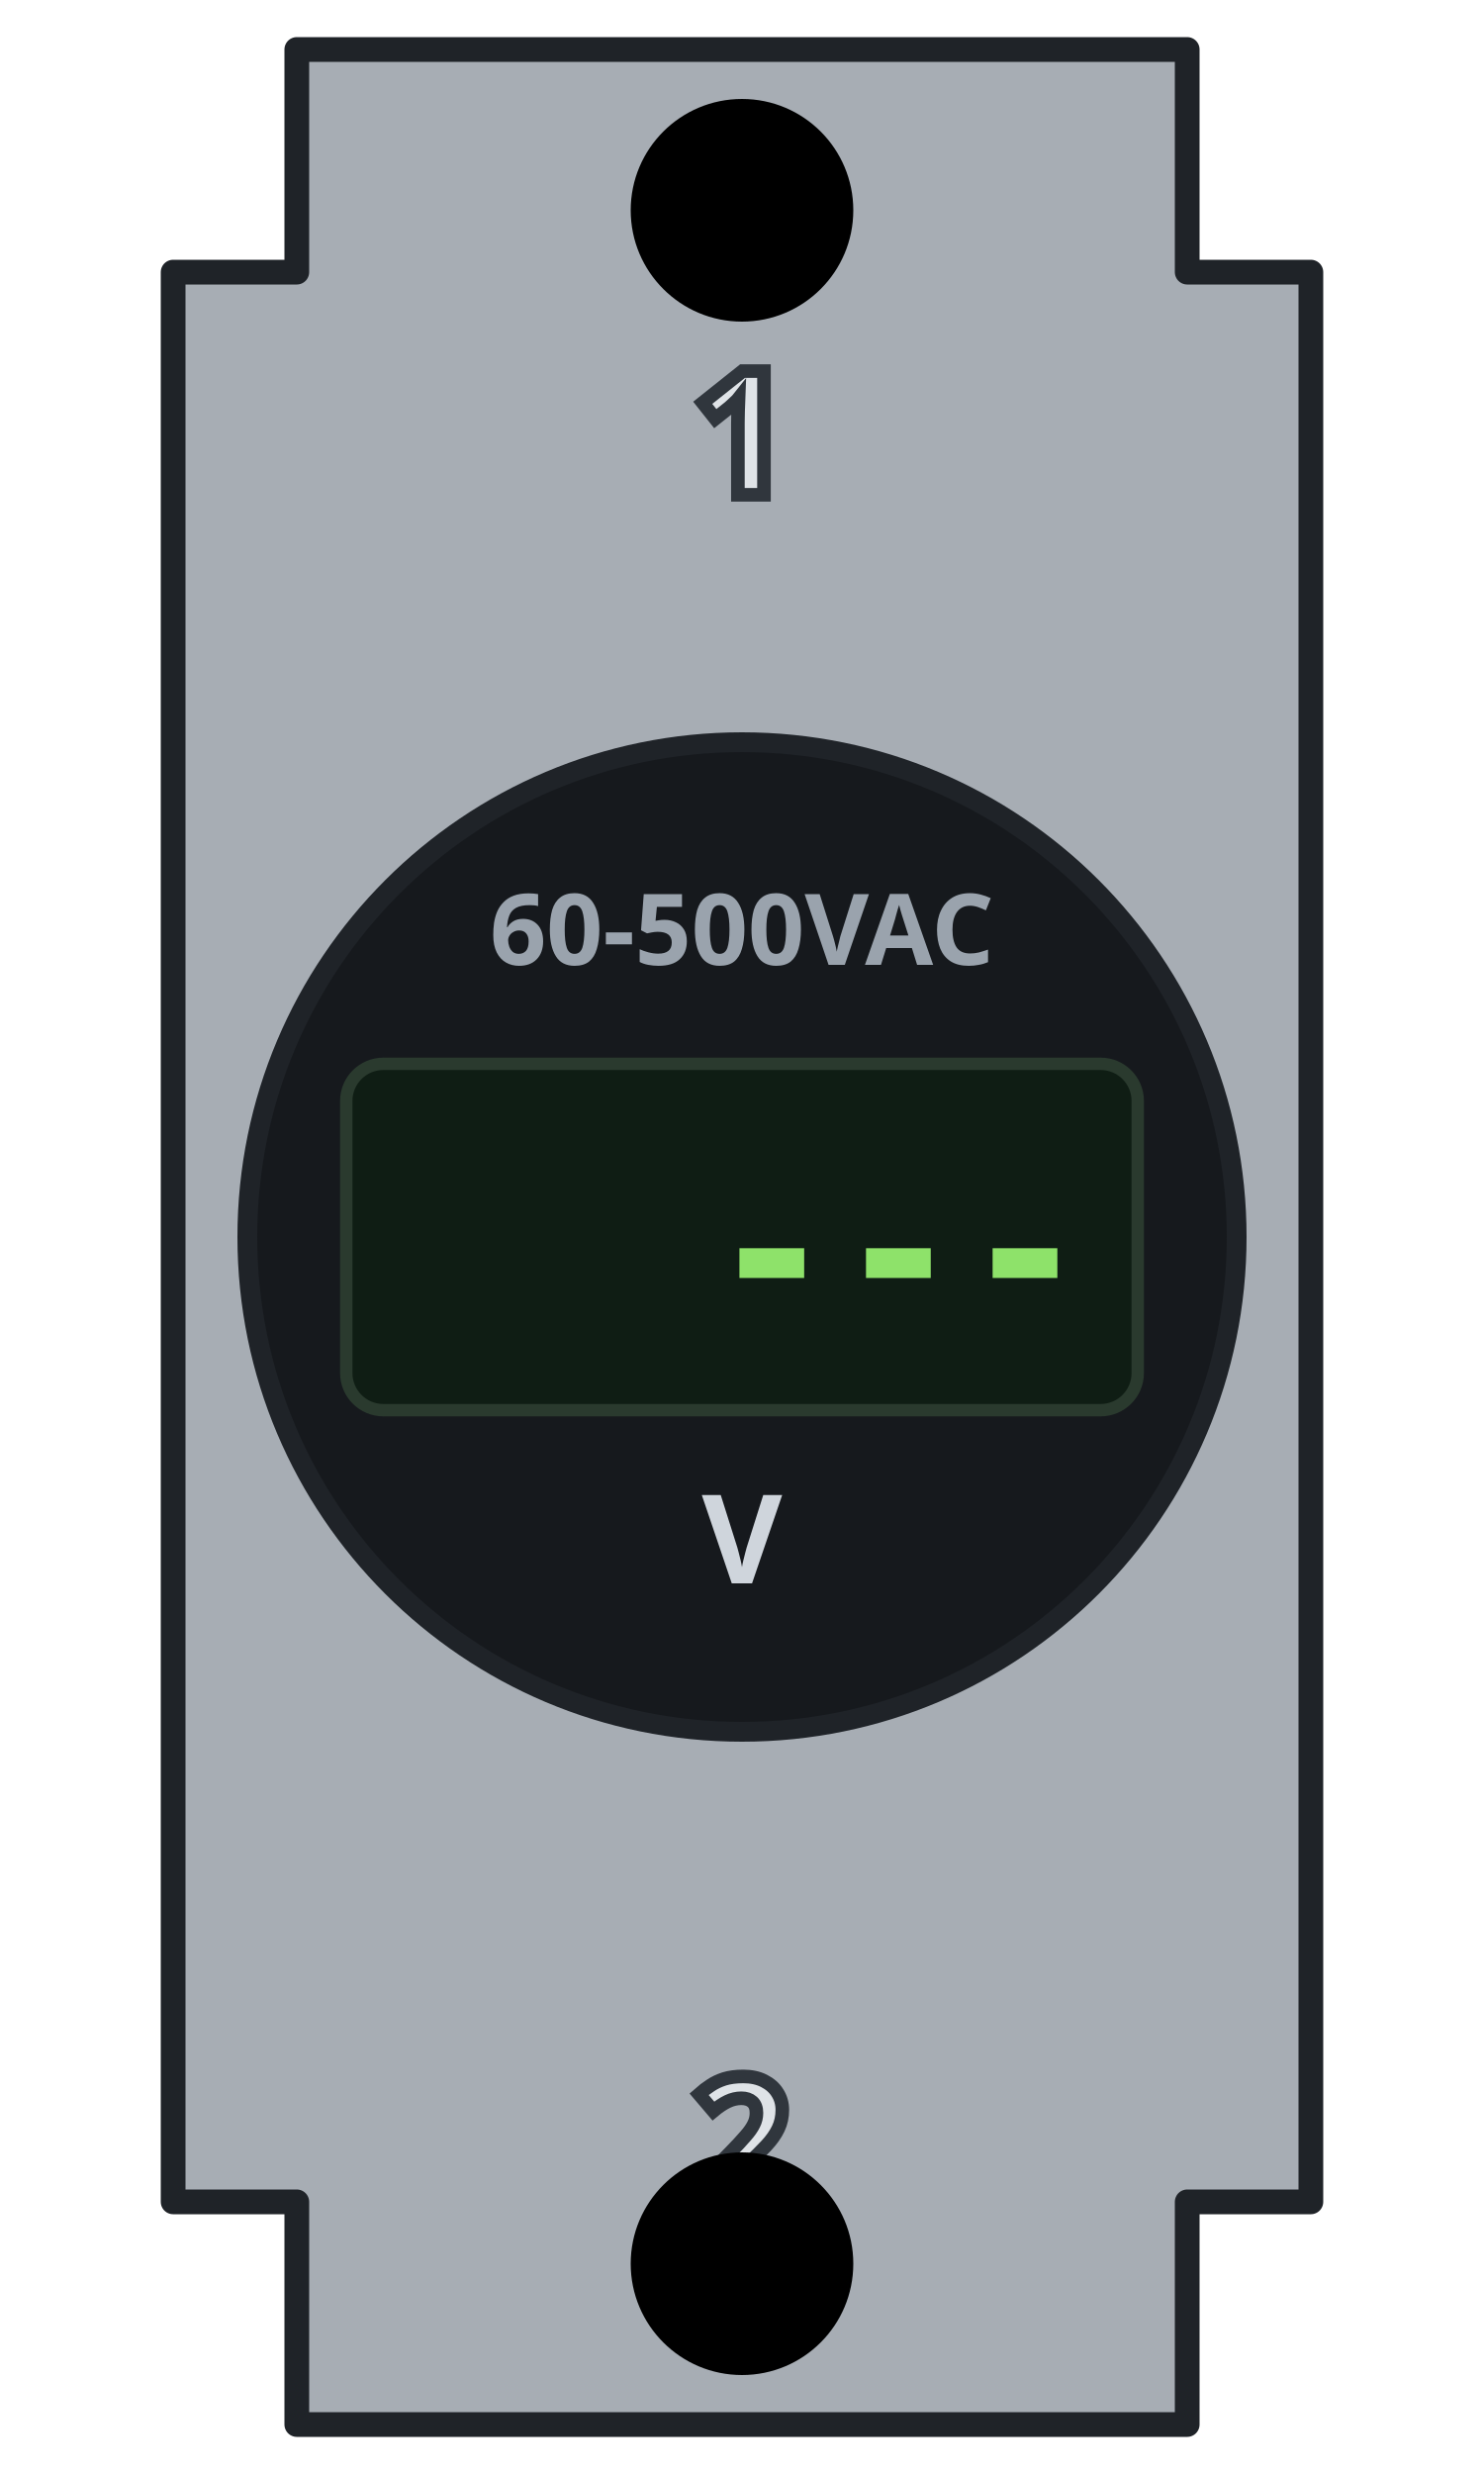
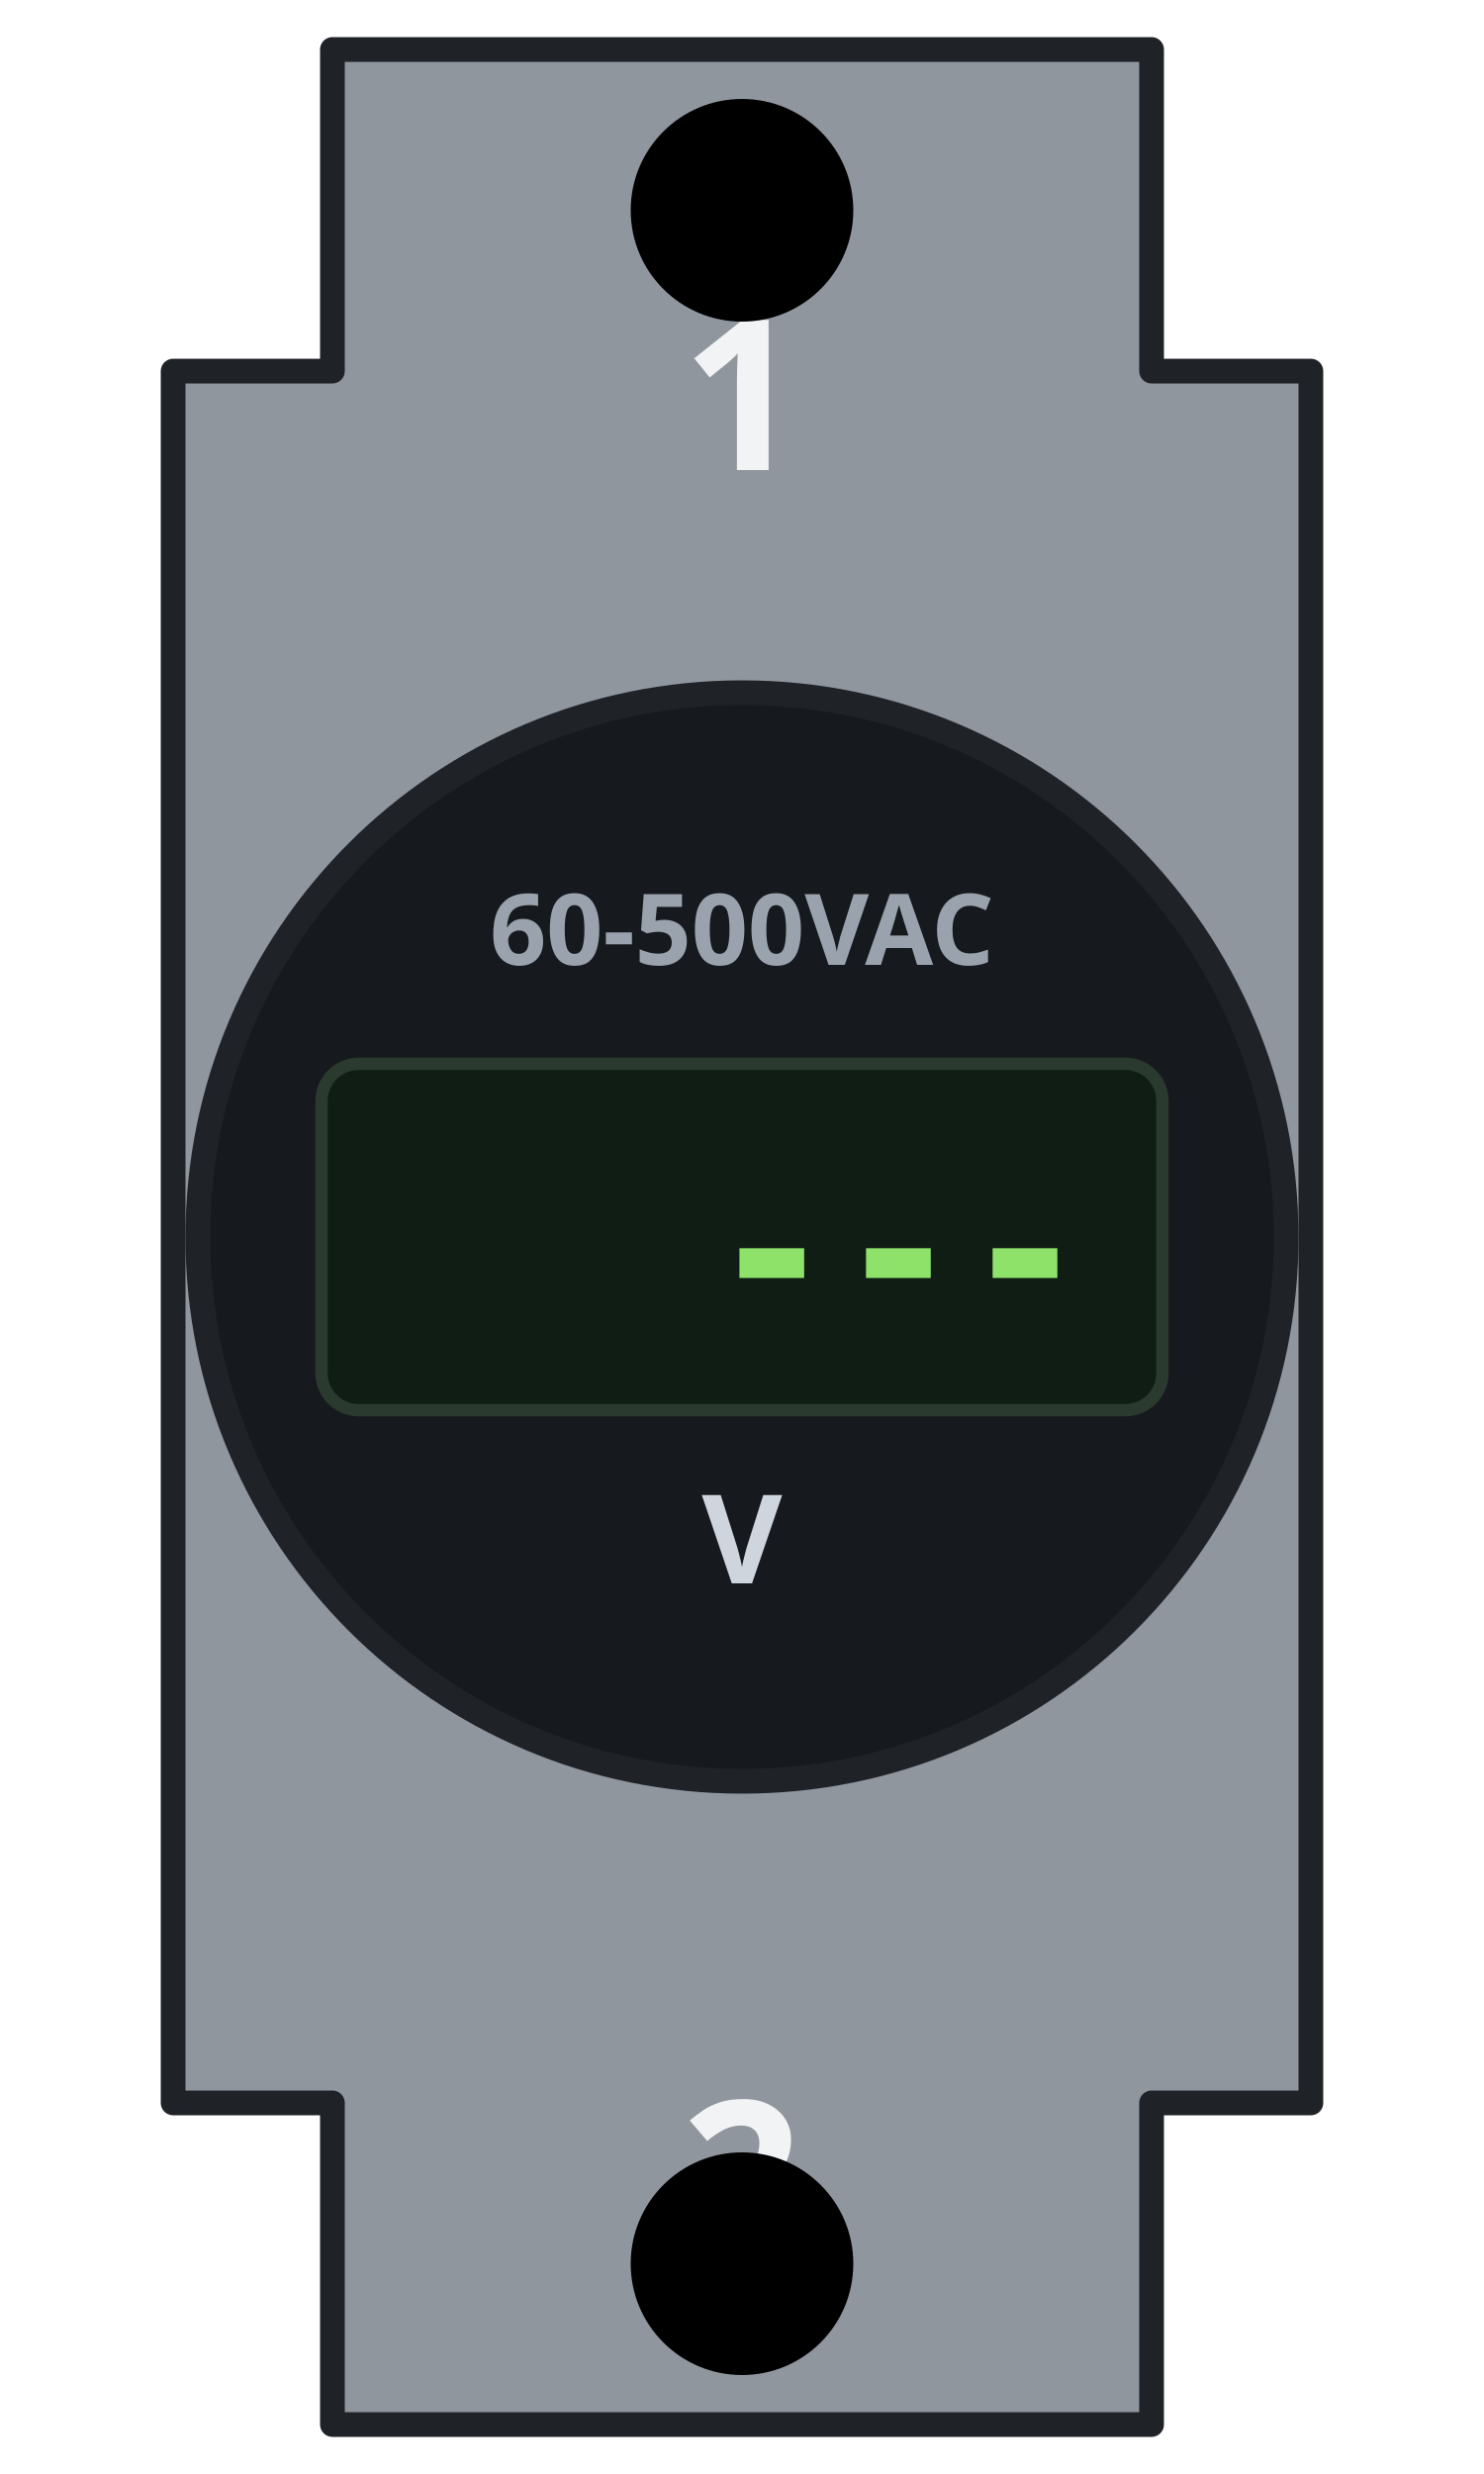
<svg xmlns="http://www.w3.org/2000/svg" viewBox="0 0 120 200" width="120" height="200" font-family="Segoe UI,Noto Sans,Arial,sans-serif">
-   <path d="M24 4 H96 V22 H106 V178 H96 V196 H24 V178 H14 V22 H24 Z" fill="#a7adb4" stroke="#1f2328" stroke-width="2" stroke-linejoin="round" />
-   <text x="60" y="40" font-size="14" font-weight="800" fill="#dfe3e7" stroke="#30363d" stroke-width="1.1" text-anchor="middle">1</text>
-   <text x="60" y="178" font-size="14" font-weight="800" fill="#dfe3e7" stroke="#30363d" stroke-width="1.1" text-anchor="middle">2</text>
-   <circle cx="60" cy="100" r="40" fill="#16191d" stroke="#1f2328" stroke-width="1.6" />
-   <rect x="28" y="86" width="64" height="28" rx="3" fill="#0f1d14" stroke="#2a3a2e" stroke-width="1" />
+   <path d="M26.88 4 H93.12 V30 H106 V170 H93.12 V196 H26.88 V170 H14 V30 H26.88 Z" fill="#8f969e" stroke="#1f2328" stroke-width="2" stroke-linejoin="round" />
+   <text x="60" y="38" font-size="17" font-weight="800" fill="#f1f3f5" text-anchor="middle">1</text>
+   <text x="60" y="182" font-size="17" font-weight="800" fill="#f1f3f5" text-anchor="middle">2</text>
+   <circle cx="60" cy="100" r="44" fill="#16191d" stroke="#1f2328" stroke-width="2" />
+   <rect x="26" y="86" width="68" height="28" rx="3" fill="#0f1d14" stroke="#2a3a2e" stroke-width="1" />
  <text x="88" y="107" font-size="17" font-weight="700" fill="#8ee26a" text-anchor="end" font-family="Consolas,DejaVu Sans Mono,monospace" data-text="out.lcd">---</text>
  <text x="60" y="128" font-size="10" font-weight="800" fill="#cfd5dc" text-anchor="middle">V</text>
  <text x="60" y="78" font-size="8" font-weight="700" fill="#9aa3ad" text-anchor="middle" data-text="param.range">60-500VAC</text>
  <circle class="jw-term" data-term="1" cx="60" cy="17" r="9" />
  <circle class="jw-term" data-term="2" cx="60" cy="183" r="9" data-side="b" />
</svg>
